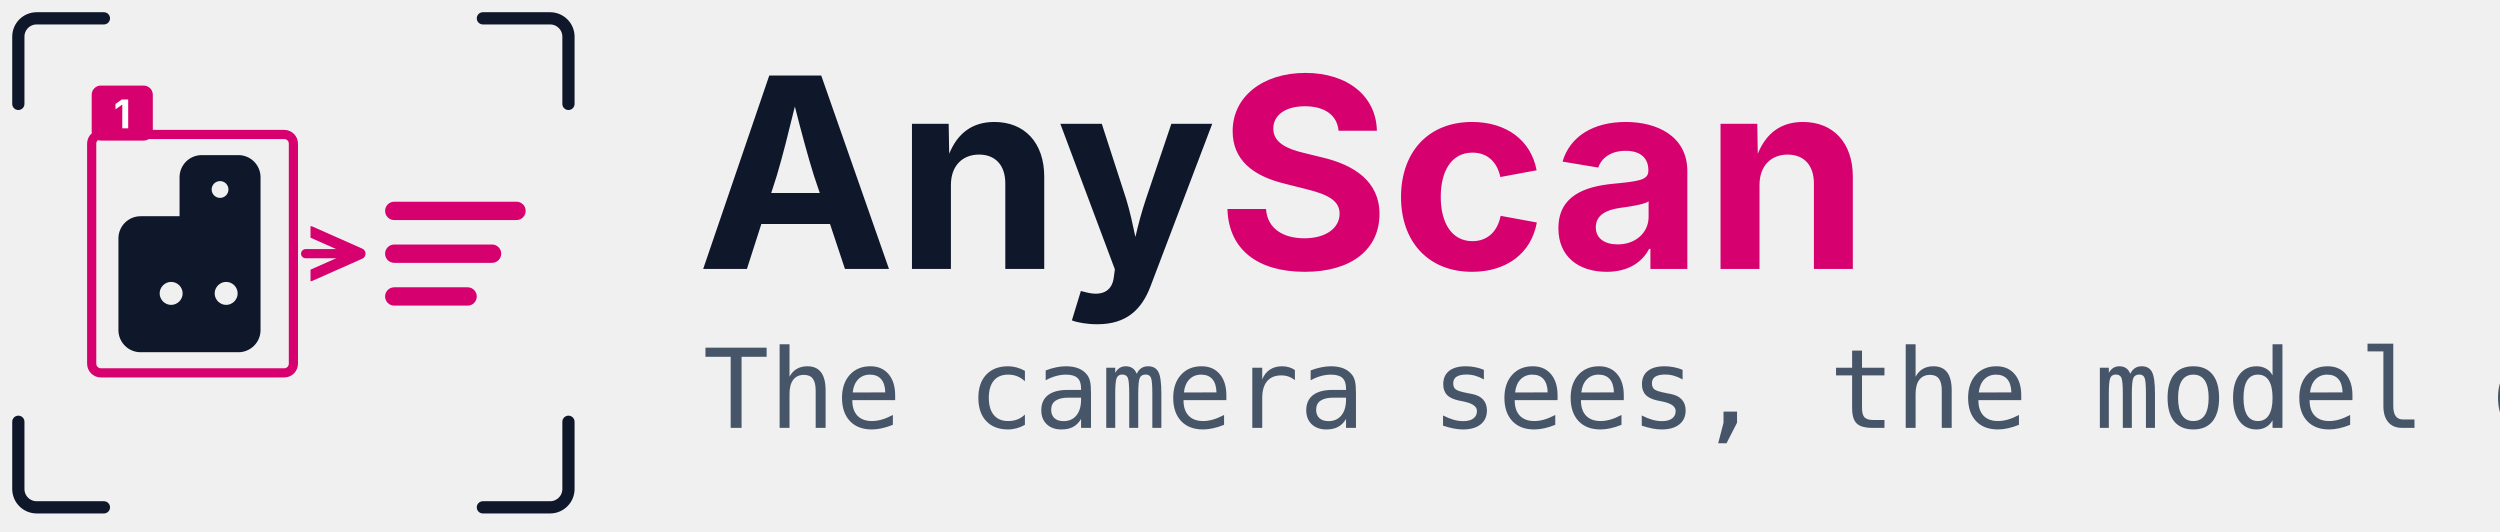
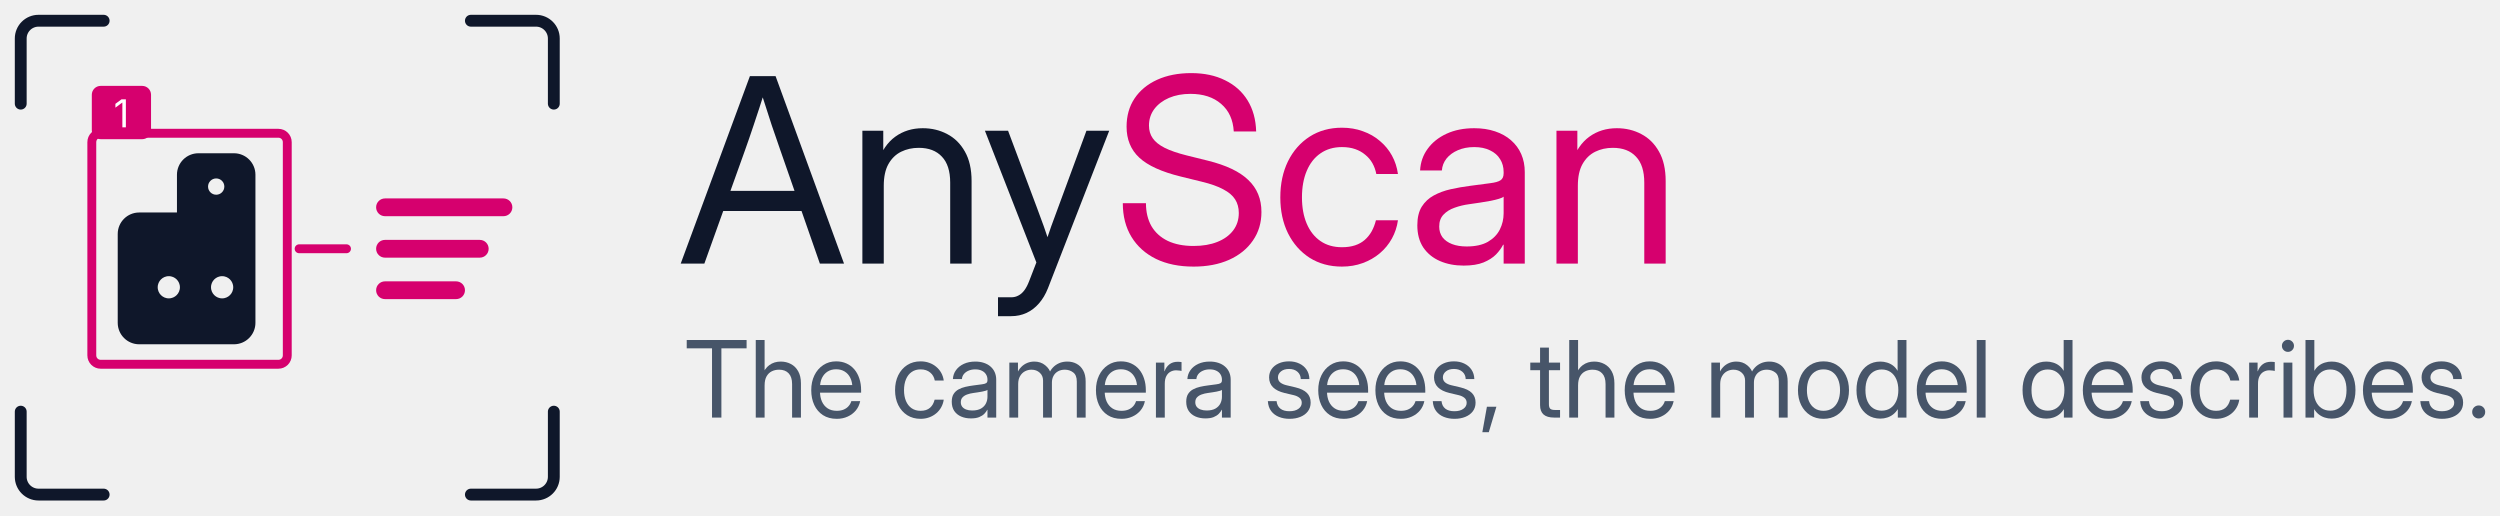
- <svg xmlns="http://www.w3.org/2000/svg" width="818" height="174" viewBox="40 44 818 174" role="img" aria-label="AnyScan — The camera sees, the model describes.">
-   <defs>
-     <style>
-       .wm  { font-family: 'Inter','Helvetica Neue',Arial,sans-serif; font-weight: 700; }
-       .tag { font-family: 'JetBrains Mono','SFMono-Regular',Menlo,Consolas,monospace; font-weight: 500; }
-       .idx { font-family: 'Inter','Helvetica Neue',Arial,sans-serif; font-weight: 700; }
-     </style>
-     <marker id="tip" viewBox="0 0 10 10" refX="8" refY="5" markerWidth="6" markerHeight="6" orient="auto">
-       <path d="M0 1 L9 5 L0 9" fill="none" stroke="#D6006E" stroke-width="2" stroke-linecap="round" stroke-linejoin="round" />
-     </marker>
-   </defs>
+ <svg xmlns="http://www.w3.org/2000/svg" width="844.15" height="174" viewBox="39 43 844.15 174" role="img" aria-label="AnyScan — The camera sees, the model describes.">
  <g transform="translate(40,44)">
-     <g fill="none" stroke="#0F172A" stroke-width="4" stroke-linecap="round" stroke-linejoin="round">
-       <path d="M6 34 V12 A6 6 0 0 1 12 6 H34" />
-       <path d="M158 6 H180 A6 6 0 0 1 186 12 V34" />
-       <path d="M186 138 V160 A6 6 0 0 1 180 166 H158" />
-       <path d="M34 166 H12 A6 6 0 0 1 6 160 V138" />
+     <g fill="none" stroke="#0f172a" stroke-width="4" stroke-linecap="round" stroke-linejoin="round">
+       <path d="M 6,34 V 12 a 6,6 0 0 1 6,-6 h 22" />
+       <path d="m 158,6 h 22 a 6,6 0 0 1 6,6 v 22" />
+       <path d="m 186,138 v 22 a 6,6 0 0 1 -6,6 h -22" />
+       <path d="M 34,166 H 12 a 6,6 0 0 1 -6,-6 v -22" />
    </g>
-     <path fill-rule="evenodd" fill="#0F172A" stroke="#0F172A" stroke-width="2.5" stroke-linejoin="round" d="M40 108 L40 78 A6 6 0 0 1 46 72 L60 72 L60 58 A6 6 0 0 1 66 52 L78 52 A6 6 0 0 1 84 58 L84 108 A6 6 0 0 1 78 114 L46 114 A6 6 0 0 1 40 108 Z              M51 96 a5 5 0 1 0 10 0 a5 5 0 1 0 -10 0 Z              M69 96 a5 5 0 1 0 10 0 a5 5 0 1 0 -10 0 Z              M68 62 a4 4 0 1 0 8 0 a4 4 0 1 0 -8 0 Z" />
-     <rect x="30" y="44" width="66" height="78" rx="3" fill="none" stroke="#D6006E" stroke-width="3" />
-     <rect x="30" y="28" width="20" height="18" rx="3" fill="#D6006E" />
-     <text x="40" y="42" text-anchor="middle" class="idx" font-size="13" fill="#FFFFFF">1</text>
-     <line x1="100" y1="83" x2="116" y2="83" stroke="#D6006E" stroke-width="3" stroke-linecap="round" marker-end="url(#tip)" />
-     <g fill="#D6006E">
-       <rect x="126" y="66" width="46" height="6" rx="3" />
-       <rect x="126" y="80" width="38" height="6" rx="3" />
-       <rect x="126" y="94" width="30" height="6" rx="3" />
+     <path fill-rule="evenodd" fill="#0f172a" stroke="#0f172a" stroke-width="2.5" stroke-linejoin="round" d="M 40,108 V 78 a 6,6 0 0 1 6,-6 H 60 V 58 a 6,6 0 0 1 6,-6 h 12 a 6,6 0 0 1 6,6 v 50 a 6,6 0 0 1 -6,6 H 46 a 6,6 0 0 1 -6,-6 z M 51,96 a 5,5 0 1 0 10,0 5,5 0 1 0 -10,0 z m 18,0 a 5,5 0 1 0 10,0 5,5 0 1 0 -10,0 z M 68,62 a 4,4 0 1 0 8,0 4,4 0 1 0 -8,0 z" />
+     <path d="m 33,44 h 60 c 1.662,0 3,1.338 3,3 v 72 c 0,1.662 -1.338,3 -3,3 H 33 c -1.662,0 -3,-1.338 -3,-3 V 47 c 0,-1.662 1.338,-3 3,-3 z" fill="none" stroke="#d6006e" stroke-width="3" />
+     <path d="m 33,28 h 14 c 1.662,0 3,1.338 3,3 v 12 c 0,1.662 -1.338,3 -3,3 H 33 c -1.662,0 -3,-1.338 -3,-3 V 31 c 0,-1.662 1.338,-3 3,-3 z" fill="#d6006e" />
+     <g aria-label="1" fill="#ffffff">
+       <path d="M 41.501,32.542 V 42 h -1.187 v -8.341 h -0.063 l -2.285,1.695 v -1.295 l 2.057,-1.517 z" />
+     </g>
+     <path d="m 100,83 h 16" stroke="#d6006e" stroke-width="3" stroke-linecap="round" />
+     <g fill="#d6006e">
+       <path d="m 129,66 h 40 c 1.662,0 3,1.338 3,3 0,1.662 -1.338,3 -3,3 h -40 c -1.662,0 -3,-1.338 -3,-3 0,-1.662 1.338,-3 3,-3 z" />
+       <path d="m 129,80 h 32 c 1.662,0 3,1.338 3,3 0,1.662 -1.338,3 -3,3 h -32 c -1.662,0 -3,-1.338 -3,-3 0,-1.662 1.338,-3 3,-3 z" />
+       <path d="m 129,94 h 24 c 1.662,0 3,1.338 3,3 0,1.662 -1.338,3 -3,3 h -24 c -1.662,0 -3,-1.338 -3,-3 0,-1.662 1.338,-3 3,-3 z" />
    </g>
  </g>
-   <text x="268" y="132" class="wm" font-size="87" fill="#0F172A">Any<tspan fill="#D6006E">Scan</tspan>
-   </text>
-   <text x="270" y="184" class="tag" font-size="36" fill="#475569">The camera sees, the model describes.</text>
+   <g aria-label="AnyScan" fill="#0f172a">
+     <path d="m 268.85,132 23.364,-63.296 h 8.666 L 323.989,132 h -8.156 L 302.537,93.853 q -1.317,-3.781 -2.974,-8.624 -1.614,-4.885 -4.121,-12.787 h 2.209 q -2.506,7.901 -4.163,12.787 -1.614,4.843 -2.974,8.624 L 276.836,132 Z m 12.064,-17.757 v -6.797 h 31.011 v 6.797 z" />
+     <path d="M 337.413,105.747 V 132 h -7.222 V 87.141 h 7.052 v 10.875 h -2.039 q 2.209,-6.075 6.117,-8.878 3.951,-2.846 9.261,-2.846 4.545,0 8.284,1.997 3.738,1.954 5.947,5.905 2.251,3.951 2.251,9.94 V 132 h -7.222 v -27.357 q 0,-5.82 -2.804,-8.751 -2.761,-2.974 -7.816,-2.974 -3.271,0 -5.947,1.317 -2.676,1.317 -4.291,4.163 -1.572,2.804 -1.572,7.349 z" />
+     <path d="m 375.985,149.757 v -6.372 h 4.418 q 1.402,0 2.464,-0.595 1.104,-0.552 1.997,-1.742 0.892,-1.189 1.614,-3.059 l 2.464,-6.372 -17.375,-44.477 h 7.816 l 9.686,25.828 q 1.232,3.229 2.379,6.457 1.147,3.229 2.209,6.457 h -1.912 q 1.062,-3.229 2.209,-6.457 1.189,-3.229 2.379,-6.457 l 9.516,-25.828 h 7.689 L 392.85,140.326 q -1.189,3.016 -3.016,5.098 -1.827,2.124 -4.206,3.229 -2.379,1.105 -5.225,1.105 -1.104,0 -2.209,0 -1.105,0 -2.209,0 z" />
+     <path d="m 442,133.02 q -7.307,0 -12.659,-2.591 -5.353,-2.634 -8.284,-7.434 -2.931,-4.8 -2.931,-11.385 h 7.816 q 0,4.503 1.869,7.774 1.912,3.229 5.522,4.97 3.611,1.699 8.666,1.699 4.63,0 8.029,-1.359 3.441,-1.359 5.353,-3.866 1.912,-2.506 1.912,-5.905 0,-2.634 -1.232,-4.588 -1.232,-1.954 -3.993,-3.398 -2.719,-1.487 -7.307,-2.591 l -7.094,-1.742 q -9.686,-2.379 -13.976,-6.372 -4.291,-3.993 -4.291,-10.45 0,-5.48 2.676,-9.516 2.719,-4.078 7.646,-6.33 4.928,-2.251 11.512,-2.251 6.584,0 11.427,2.421 4.885,2.379 7.604,6.797 2.719,4.418 2.889,10.493 h -7.562 q -0.34,-5.947 -4.248,-9.303 -3.908,-3.398 -10.365,-3.398 -4.078,0 -7.264,1.359 -3.144,1.359 -4.97,3.781 -1.784,2.421 -1.784,5.565 0,2.464 1.274,4.291 1.274,1.827 4.036,3.229 2.804,1.402 7.392,2.549 l 7.179,1.784 q 4.63,1.147 8.029,2.761 3.398,1.614 5.607,3.738 2.251,2.124 3.356,4.843 1.104,2.676 1.104,5.99 0,5.48 -2.889,9.643 -2.846,4.163 -8.029,6.5 -5.14,2.294 -12.022,2.294 z" fill="#d6006e" />
+     <path d="m 492.127,133.02 q -6.202,0 -10.917,-2.974 -4.673,-3.016 -7.307,-8.284 -2.591,-5.268 -2.591,-12.107 0,-6.882 2.591,-12.192 2.634,-5.31 7.307,-8.326 4.715,-3.016 10.917,-3.016 3.823,0 7.052,1.189 3.271,1.147 5.735,3.271 2.506,2.082 4.078,4.928 1.572,2.846 2.039,6.245 h -7.307 q -0.382,-1.997 -1.317,-3.653 -0.935,-1.657 -2.421,-2.846 -1.444,-1.232 -3.398,-1.912 -1.954,-0.68 -4.46,-0.68 -4.206,0 -7.264,2.124 -3.016,2.082 -4.63,5.905 -1.614,3.823 -1.614,8.963 0,5.098 1.614,8.878 1.614,3.781 4.63,5.862 3.016,2.082 7.264,2.082 2.506,0 4.418,-0.637 1.912,-0.637 3.271,-1.827 1.402,-1.232 2.336,-2.889 0.935,-1.699 1.444,-3.738 h 7.434 q -0.467,3.313 -2.039,6.16 -1.572,2.846 -4.078,4.97 -2.506,2.124 -5.777,3.313 -3.229,1.189 -7.009,1.189 z" fill="#d6006e" />
+     <path d="m 533.206,132.68 q -4.46,0 -7.986,-1.529 -3.526,-1.529 -5.607,-4.545 -2.039,-3.059 -2.039,-7.519 0,-3.866 1.487,-6.287 1.529,-2.421 4.036,-3.781 2.549,-1.402 5.735,-2.124 3.229,-0.722 6.584,-1.147 4.291,-0.595 6.754,-0.892 2.464,-0.297 3.483,-0.977 1.062,-0.68 1.062,-2.379 v -0.425 q 0,-2.464 -1.189,-4.333 -1.147,-1.912 -3.398,-2.974 -2.209,-1.104 -5.353,-1.104 -3.101,0 -5.522,1.062 -2.379,1.02 -3.823,2.804 -1.402,1.784 -1.572,4.036 h -7.349 q 0.212,-4.121 2.549,-7.307 2.336,-3.229 6.372,-5.098 4.036,-1.869 9.346,-1.869 3.908,0 7.052,1.062 3.186,1.062 5.395,3.016 2.251,1.954 3.441,4.673 1.189,2.719 1.189,6.032 V 132 h -7.137 v -6.372 h -0.17 q -0.807,1.614 -2.379,3.271 -1.572,1.614 -4.248,2.719 -2.634,1.062 -6.712,1.062 z m 1.02,-6.457 q 4.418,0 7.179,-1.572 2.761,-1.614 4.036,-4.163 1.274,-2.549 1.274,-5.48 v -5.607 q -0.425,0.382 -1.572,0.722 -1.104,0.34 -2.761,0.68 -1.614,0.297 -3.526,0.595 -1.869,0.297 -3.781,0.552 -2.591,0.34 -4.928,1.189 -2.294,0.807 -3.738,2.336 -1.444,1.487 -1.444,4.036 0,2.082 1.104,3.611 1.147,1.487 3.229,2.294 2.082,0.807 4.928,0.807 z" fill="#d6006e" />
+     <path d="M 571.778,105.747 V 132 h -7.222 V 87.141 h 7.052 v 10.875 h -2.039 q 2.209,-6.075 6.117,-8.878 3.951,-2.846 9.261,-2.846 4.545,0 8.284,1.997 3.738,1.954 5.947,5.905 2.251,3.951 2.251,9.94 V 132 h -7.222 v -27.357 q 0,-5.82 -2.804,-8.751 -2.761,-2.974 -7.816,-2.974 -3.271,0 -5.947,1.317 -2.676,1.317 -4.291,4.163 -1.572,2.804 -1.572,7.349 z" fill="#d6006e" />
+   </g>
+   <g aria-label="The camera sees, the model describes." fill="#475569">
+     <path d="m 270.879,160.621 v -2.812 h 20.215 v 2.812 h -8.508 V 184 h -3.164 v -23.379 z" />
+     <path d="M 297.176,173.137 V 184 h -2.988 v -26.191 h 2.988 v 12.129 h -0.914 q 0.914,-2.514 2.531,-3.674 1.635,-1.178 3.832,-1.178 1.881,0 3.428,0.826 1.547,0.809 2.461,2.443 0.932,1.635 0.932,4.113 V 184 h -2.988 v -11.32 q 0,-2.408 -1.16,-3.621 -1.143,-1.23 -3.234,-1.23 -1.354,0 -2.461,0.545 -1.107,0.545 -1.775,1.723 -0.65,1.16 -0.65,3.041 z" />
+     <path d="m 321.539,184.422 q -2.725,0 -4.658,-1.248 -1.916,-1.248 -2.936,-3.428 -1.02,-2.197 -1.02,-4.992 0,-2.83 1.072,-5.027 1.072,-2.197 2.971,-3.445 1.898,-1.266 4.359,-1.266 1.934,0 3.48,0.703 1.564,0.703 2.672,2.004 1.107,1.301 1.688,3.094 0.598,1.775 0.598,3.938 v 0.826 h -15.258 v -2.566 h 13.588 l -1.283,0.896 q 0,-1.898 -0.686,-3.287 -0.668,-1.406 -1.898,-2.162 -1.23,-0.773 -2.9,-0.773 -1.652,0 -2.883,0.773 -1.213,0.756 -1.898,2.162 -0.668,1.389 -0.668,3.287 v 1.266 q 0,1.916 0.65,3.393 0.668,1.477 1.934,2.32 1.266,0.826 3.076,0.826 1.318,0 2.32,-0.404 1.002,-0.422 1.652,-1.16 0.668,-0.738 0.949,-1.705 h 2.988 q -0.352,1.775 -1.459,3.129 -1.107,1.336 -2.777,2.092 -1.652,0.756 -3.674,0.756 z" />
+     <path d="m 349.84,184.422 q -2.566,0 -4.518,-1.23 -1.934,-1.248 -3.023,-3.428 -1.072,-2.18 -1.072,-5.01 0,-2.848 1.072,-5.045 1.09,-2.197 3.023,-3.445 1.951,-1.248 4.518,-1.248 1.582,0 2.918,0.492 1.354,0.475 2.373,1.354 1.037,0.861 1.688,2.039 0.65,1.178 0.844,2.584 h -3.023 q -0.158,-0.826 -0.545,-1.512 -0.387,-0.686 -1.002,-1.178 -0.598,-0.51 -1.406,-0.791 -0.809,-0.281 -1.846,-0.281 -1.74,0 -3.006,0.879 -1.248,0.861 -1.916,2.443 -0.668,1.582 -0.668,3.709 0,2.109 0.668,3.674 0.668,1.564 1.916,2.426 1.248,0.861 3.006,0.861 1.037,0 1.828,-0.264 0.791,-0.264 1.354,-0.756 0.58,-0.51 0.967,-1.195 0.387,-0.703 0.598,-1.547 h 3.076 q -0.193,1.371 -0.844,2.549 -0.65,1.178 -1.688,2.057 -1.037,0.879 -2.391,1.371 -1.336,0.492 -2.9,0.492 z" />
+     <path d="m 366.838,184.281 q -1.846,0 -3.305,-0.633 -1.459,-0.633 -2.32,-1.881 -0.844,-1.266 -0.844,-3.111 0,-1.6 0.615,-2.602 0.633,-1.002 1.67,-1.564 1.055,-0.58 2.373,-0.879 1.336,-0.299 2.725,-0.475 1.775,-0.246 2.795,-0.369 1.02,-0.123 1.441,-0.404 0.439,-0.281 0.439,-0.984 v -0.176 q 0,-1.02 -0.492,-1.793 -0.475,-0.791 -1.406,-1.23 -0.914,-0.457 -2.215,-0.457 -1.283,0 -2.285,0.439 -0.984,0.422 -1.582,1.16 -0.58,0.738 -0.65,1.67 h -3.041 q 0.088,-1.705 1.055,-3.023 0.967,-1.336 2.637,-2.109 1.67,-0.773 3.867,-0.773 1.617,0 2.918,0.439 1.318,0.439 2.232,1.248 0.932,0.809 1.424,1.934 0.492,1.125 0.492,2.496 V 184 h -2.953 v -2.637 h -0.07 q -0.334,0.668 -0.984,1.354 -0.65,0.668 -1.758,1.125 -1.09,0.439 -2.777,0.439 z m 0.422,-2.672 q 1.828,0 2.971,-0.65 1.143,-0.668 1.67,-1.723 0.527,-1.055 0.527,-2.268 v -2.32 q -0.176,0.158 -0.65,0.299 -0.457,0.141 -1.143,0.281 -0.668,0.123 -1.459,0.246 -0.773,0.123 -1.564,0.229 -1.072,0.141 -2.039,0.492 -0.949,0.334 -1.547,0.967 -0.598,0.615 -0.598,1.67 0,0.861 0.457,1.494 0.475,0.615 1.336,0.949 0.861,0.334 2.039,0.334 z" />
+     <path d="m 379.811,184 v -18.562 h 2.918 v 3.797 h -0.369 q 0.545,-1.354 1.424,-2.268 0.896,-0.932 2.039,-1.406 1.143,-0.475 2.408,-0.475 2.18,0 3.691,1.248 1.529,1.23 1.898,2.9 h -0.615 q 0.404,-1.143 1.266,-2.074 0.861,-0.949 2.109,-1.512 1.266,-0.562 2.83,-0.562 1.705,0 3.094,0.738 1.406,0.738 2.232,2.232 0.844,1.494 0.844,3.779 V 184 h -2.988 v -12.164 q 0,-2.162 -1.213,-3.076 -1.213,-0.932 -2.812,-0.932 -1.354,0 -2.338,0.562 -0.984,0.562 -1.512,1.547 -0.527,0.984 -0.527,2.25 V 184 h -2.988 v -12.48 q 0,-1.67 -1.125,-2.672 -1.107,-1.02 -2.795,-1.02 -1.16,0 -2.197,0.545 -1.02,0.545 -1.652,1.635 -0.633,1.072 -0.633,2.672 V 184 Z" />
+     <path d="m 417.674,184.422 q -2.725,0 -4.658,-1.248 -1.916,-1.248 -2.936,-3.428 -1.02,-2.197 -1.02,-4.992 0,-2.83 1.072,-5.027 1.072,-2.197 2.971,-3.445 1.898,-1.266 4.359,-1.266 1.934,0 3.48,0.703 1.564,0.703 2.672,2.004 1.107,1.301 1.688,3.094 0.598,1.775 0.598,3.938 v 0.826 h -15.258 v -2.566 h 13.588 l -1.283,0.896 q 0,-1.898 -0.686,-3.287 -0.668,-1.406 -1.898,-2.162 -1.23,-0.773 -2.9,-0.773 -1.652,0 -2.883,0.773 -1.213,0.756 -1.898,2.162 -0.668,1.389 -0.668,3.287 v 1.266 q 0,1.916 0.65,3.393 0.668,1.477 1.934,2.32 1.266,0.826 3.076,0.826 1.318,0 2.32,-0.404 1.002,-0.422 1.652,-1.16 0.668,-0.738 0.949,-1.705 h 2.988 q -0.352,1.775 -1.459,3.129 -1.107,1.336 -2.777,2.092 -1.652,0.756 -3.674,0.756 z" />
+     <path d="m 429.311,184 v -18.562 h 2.848 v 2.918 h 0.07 q 0.51,-1.441 1.617,-2.32 1.107,-0.879 2.848,-0.879 0.404,0 0.738,0.035 0.352,0.035 0.527,0.07 V 168.25 q -0.176,-0.053 -0.686,-0.123 -0.492,-0.088 -1.143,-0.088 -1.02,0 -1.898,0.475 -0.879,0.475 -1.406,1.477 -0.527,1.002 -0.527,2.584 V 184 Z" />
+     <path d="m 446.01,184.281 q -1.846,0 -3.305,-0.633 -1.459,-0.633 -2.32,-1.881 -0.844,-1.266 -0.844,-3.111 0,-1.6 0.615,-2.602 0.633,-1.002 1.67,-1.564 1.055,-0.58 2.373,-0.879 1.336,-0.299 2.725,-0.475 1.775,-0.246 2.795,-0.369 1.02,-0.123 1.441,-0.404 0.439,-0.281 0.439,-0.984 v -0.176 q 0,-1.02 -0.492,-1.793 -0.475,-0.791 -1.406,-1.23 -0.914,-0.457 -2.215,-0.457 -1.283,0 -2.285,0.439 -0.984,0.422 -1.582,1.16 -0.58,0.738 -0.65,1.67 h -3.041 q 0.088,-1.705 1.055,-3.023 0.967,-1.336 2.637,-2.109 1.67,-0.773 3.867,-0.773 1.617,0 2.918,0.439 1.318,0.439 2.232,1.248 0.932,0.809 1.424,1.934 0.492,1.125 0.492,2.496 V 184 h -2.953 v -2.637 h -0.07 q -0.334,0.668 -0.984,1.354 -0.65,0.668 -1.758,1.125 -1.09,0.439 -2.777,0.439 z m 0.422,-2.672 q 1.828,0 2.971,-0.65 1.143,-0.668 1.67,-1.723 0.527,-1.055 0.527,-2.268 v -2.32 q -0.176,0.158 -0.65,0.299 -0.457,0.141 -1.143,0.281 -0.668,0.123 -1.459,0.246 -0.773,0.123 -1.564,0.229 -1.072,0.141 -2.039,0.492 -0.949,0.334 -1.547,0.967 -0.598,0.615 -0.598,1.67 0,0.861 0.457,1.494 0.475,0.615 1.336,0.949 0.861,0.334 2.039,0.334 z" />
+     <path d="m 474.451,184.422 q -1.986,0 -3.604,-0.65 -1.617,-0.65 -2.619,-1.969 -1.002,-1.336 -1.125,-3.357 h 2.953 q 0.158,1.652 1.266,2.531 1.107,0.879 3.059,0.879 1.934,0 3.041,-0.809 1.125,-0.809 1.125,-2.039 0,-1.055 -0.773,-1.688 Q 477,176.688 475.752,176.406 l -2.988,-0.703 q -2.584,-0.615 -3.92,-1.934 -1.318,-1.318 -1.318,-3.34 0,-1.582 0.844,-2.795 0.861,-1.23 2.373,-1.916 1.529,-0.703 3.516,-0.703 1.934,0 3.463,0.738 1.547,0.721 2.443,2.057 0.914,1.336 0.967,3.182 h -2.918 q -0.018,-1.477 -1.09,-2.443 -1.072,-0.967 -2.865,-0.967 -1.705,0 -2.725,0.826 -1.02,0.826 -1.02,2.021 0,1.055 0.773,1.705 0.773,0.633 2.109,0.949 l 2.988,0.703 q 2.672,0.633 3.92,1.898 1.248,1.248 1.248,3.252 0,1.723 -0.932,2.953 -0.932,1.23 -2.549,1.881 -1.6,0.65 -3.621,0.65 z" />
+     <path d="m 492.732,184.422 q -2.725,0 -4.658,-1.248 -1.916,-1.248 -2.936,-3.428 -1.02,-2.197 -1.02,-4.992 0,-2.83 1.072,-5.027 1.072,-2.197 2.971,-3.445 1.898,-1.266 4.359,-1.266 1.934,0 3.48,0.703 1.564,0.703 2.672,2.004 1.107,1.301 1.688,3.094 0.598,1.775 0.598,3.938 v 0.826 h -15.258 v -2.566 h 13.588 l -1.283,0.896 q 0,-1.898 -0.686,-3.287 -0.668,-1.406 -1.898,-2.162 -1.23,-0.773 -2.9,-0.773 -1.652,0 -2.883,0.773 -1.213,0.756 -1.898,2.162 -0.668,1.389 -0.668,3.287 v 1.266 q 0,1.916 0.65,3.393 0.668,1.477 1.934,2.32 1.266,0.826 3.076,0.826 1.318,0 2.32,-0.404 1.002,-0.422 1.652,-1.16 0.668,-0.738 0.949,-1.705 h 2.988 q -0.352,1.775 -1.459,3.129 -1.107,1.336 -2.777,2.092 -1.652,0.756 -3.674,0.756 z" />
+     <path d="m 512.033,184.422 q -2.725,0 -4.658,-1.248 -1.916,-1.248 -2.936,-3.428 -1.02,-2.197 -1.02,-4.992 0,-2.83 1.072,-5.027 1.072,-2.197 2.971,-3.445 1.898,-1.266 4.359,-1.266 1.934,0 3.48,0.703 1.564,0.703 2.672,2.004 1.107,1.301 1.688,3.094 0.598,1.775 0.598,3.938 v 0.826 h -15.258 v -2.566 h 13.588 l -1.283,0.896 q 0,-1.898 -0.686,-3.287 -0.668,-1.406 -1.898,-2.162 -1.23,-0.773 -2.9,-0.773 -1.652,0 -2.883,0.773 -1.213,0.756 -1.898,2.162 -0.668,1.389 -0.668,3.287 v 1.266 q 0,1.916 0.65,3.393 0.668,1.477 1.934,2.32 1.266,0.826 3.076,0.826 1.318,0 2.32,-0.404 1.002,-0.422 1.652,-1.16 0.668,-0.738 0.949,-1.705 h 2.988 q -0.352,1.775 -1.459,3.129 -1.107,1.336 -2.777,2.092 -1.652,0.756 -3.674,0.756 z" />
+     <path d="m 530.139,184.422 q -1.986,0 -3.604,-0.65 -1.617,-0.65 -2.619,-1.969 -1.002,-1.336 -1.125,-3.357 h 2.953 q 0.158,1.652 1.266,2.531 1.107,0.879 3.059,0.879 1.934,0 3.041,-0.809 1.125,-0.809 1.125,-2.039 0,-1.055 -0.773,-1.688 -0.773,-0.633 -2.021,-0.914 l -2.988,-0.703 q -2.584,-0.615 -3.92,-1.934 -1.318,-1.318 -1.318,-3.34 0,-1.582 0.844,-2.795 0.861,-1.23 2.373,-1.916 1.529,-0.703 3.516,-0.703 1.934,0 3.463,0.738 1.547,0.721 2.443,2.057 0.914,1.336 0.967,3.182 h -2.918 q -0.018,-1.477 -1.09,-2.443 -1.072,-0.967 -2.865,-0.967 -1.705,0 -2.725,0.826 -1.02,0.826 -1.02,2.021 0,1.055 0.773,1.705 0.773,0.633 2.109,0.949 l 2.988,0.703 q 2.672,0.633 3.92,1.898 1.248,1.248 1.248,3.252 0,1.723 -0.932,2.953 -0.932,1.23 -2.549,1.881 -1.6,0.65 -3.621,0.65 z" />
+     <path d="m 539.525,188.939 1.547,-8.596 h 3.199 l -2.566,8.596 z" />
+     <path d="m 565.77,165.438 v 2.566 h -10.055 v -2.566 z m -6.75,-5.062 h 2.988 V 179.5 q 0,1.072 0.439,1.512 0.457,0.422 1.6,0.422 0.404,0 0.861,0 0.475,0 0.861,0 V 184 q -0.457,0 -1.002,0 -0.545,0 -1.002,0 -2.391,0 -3.568,-1.037 -1.178,-1.055 -1.178,-3.146 z" />
+     <path d="M 571.852,173.137 V 184 h -2.988 v -26.191 h 2.988 v 12.129 h -0.914 q 0.914,-2.514 2.531,-3.674 1.635,-1.178 3.832,-1.178 1.881,0 3.428,0.826 1.547,0.809 2.461,2.443 0.932,1.635 0.932,4.113 V 184 h -2.988 v -11.32 q 0,-2.408 -1.16,-3.621 -1.143,-1.23 -3.234,-1.23 -1.354,0 -2.461,0.545 -1.107,0.545 -1.775,1.723 -0.65,1.16 -0.65,3.041 z" />
+     <path d="m 596.215,184.422 q -2.725,0 -4.658,-1.248 -1.916,-1.248 -2.936,-3.428 -1.02,-2.197 -1.02,-4.992 0,-2.83 1.072,-5.027 1.072,-2.197 2.971,-3.445 1.898,-1.266 4.359,-1.266 1.934,0 3.48,0.703 1.564,0.703 2.672,2.004 1.107,1.301 1.688,3.094 0.598,1.775 0.598,3.938 v 0.826 h -15.258 v -2.566 h 13.588 l -1.283,0.896 q 0,-1.898 -0.686,-3.287 -0.668,-1.406 -1.898,-2.162 -1.23,-0.773 -2.9,-0.773 -1.652,0 -2.883,0.773 -1.213,0.756 -1.898,2.162 -0.668,1.389 -0.668,3.287 v 1.266 q 0,1.916 0.65,3.393 0.668,1.477 1.934,2.32 1.266,0.826 3.076,0.826 1.318,0 2.32,-0.404 1.002,-0.422 1.652,-1.16 0.668,-0.738 0.949,-1.705 h 2.988 q -0.352,1.775 -1.459,3.129 -1.107,1.336 -2.777,2.092 -1.652,0.756 -3.674,0.756 z" />
+     <path d="m 616.852,184 v -18.562 h 2.918 v 3.797 h -0.369 q 0.545,-1.354 1.424,-2.268 0.896,-0.932 2.039,-1.406 1.143,-0.475 2.408,-0.475 2.18,0 3.691,1.248 1.529,1.23 1.898,2.9 h -0.615 q 0.404,-1.143 1.266,-2.074 0.861,-0.949 2.109,-1.512 1.266,-0.562 2.83,-0.562 1.705,0 3.094,0.738 1.406,0.738 2.232,2.232 0.844,1.494 0.844,3.779 V 184 h -2.988 v -12.164 q 0,-2.162 -1.213,-3.076 -1.213,-0.932 -2.812,-0.932 -1.354,0 -2.338,0.562 -0.984,0.562 -1.512,1.547 -0.527,0.984 -0.527,2.25 V 184 h -2.988 v -12.48 q 0,-1.67 -1.125,-2.672 -1.107,-1.02 -2.795,-1.02 -1.16,0 -2.197,0.545 -1.02,0.545 -1.652,1.635 -0.633,1.072 -0.633,2.672 V 184 Z" />
+     <path d="m 654.715,184.422 q -2.566,0 -4.518,-1.23 -1.934,-1.248 -3.023,-3.428 -1.072,-2.18 -1.072,-5.01 0,-2.848 1.072,-5.045 1.09,-2.197 3.023,-3.445 1.951,-1.248 4.518,-1.248 2.584,0 4.518,1.248 1.934,1.248 3.006,3.445 1.09,2.197 1.09,5.045 0,2.83 -1.09,5.01 -1.072,2.18 -3.006,3.428 -1.934,1.23 -4.518,1.23 z m 0,-2.707 q 1.758,0 3.006,-0.861 1.248,-0.861 1.916,-2.426 0.668,-1.582 0.668,-3.674 0,-2.127 -0.668,-3.691 -0.668,-1.582 -1.916,-2.461 -1.248,-0.879 -3.006,-0.879 -1.74,0 -3.006,0.879 -1.248,0.861 -1.916,2.443 -0.668,1.582 -0.668,3.709 0,2.109 0.668,3.674 0.668,1.564 1.916,2.426 1.248,0.861 3.006,0.861 z" />
+     <path d="m 673.91,184.352 q -2.408,0 -4.236,-1.213 -1.811,-1.23 -2.812,-3.393 -1.002,-2.18 -1.002,-5.027 0,-2.865 1.002,-5.027 1.002,-2.18 2.812,-3.393 1.828,-1.213 4.236,-1.213 1.213,0 2.303,0.352 1.107,0.334 2.004,1.02 0.896,0.686 1.494,1.723 h 0.035 v -10.371 h 2.988 V 184 h -2.918 v -2.812 h -0.035 q -0.668,1.072 -1.582,1.775 -0.914,0.703 -2.004,1.037 -1.072,0.352 -2.285,0.352 z m 0.457,-2.689 q 1.723,0 2.988,-0.861 1.266,-0.861 1.951,-2.426 0.686,-1.564 0.686,-3.656 0,-2.109 -0.686,-3.674 -0.686,-1.564 -1.951,-2.426 -1.266,-0.861 -2.988,-0.861 -1.6,0 -2.848,0.791 -1.23,0.791 -1.934,2.338 -0.703,1.547 -0.703,3.832 0,2.268 0.703,3.814 0.703,1.547 1.934,2.338 1.248,0.791 2.848,0.791 z" />
+     <path d="m 694.828,184.422 q -2.725,0 -4.658,-1.248 -1.916,-1.248 -2.936,-3.428 -1.02,-2.197 -1.02,-4.992 0,-2.83 1.072,-5.027 1.072,-2.197 2.971,-3.445 1.898,-1.266 4.359,-1.266 1.934,0 3.48,0.703 1.564,0.703 2.672,2.004 1.107,1.301 1.688,3.094 0.598,1.775 0.598,3.938 v 0.826 h -15.258 v -2.566 h 13.588 l -1.283,0.896 q 0,-1.898 -0.686,-3.287 -0.668,-1.406 -1.898,-2.162 -1.23,-0.773 -2.9,-0.773 -1.652,0 -2.883,0.773 -1.213,0.756 -1.898,2.162 -0.668,1.389 -0.668,3.287 v 1.266 q 0,1.916 0.65,3.393 0.668,1.477 1.934,2.32 1.266,0.826 3.076,0.826 1.318,0 2.32,-0.404 1.002,-0.422 1.652,-1.16 0.668,-0.738 0.949,-1.705 h 2.988 q -0.352,1.775 -1.459,3.129 -1.107,1.336 -2.777,2.092 -1.652,0.756 -3.674,0.756 z" />
+     <path d="M 709.453,157.809 V 184 h -2.988 v -26.191 z" />
+     <path d="m 729.984,184.352 q -2.408,0 -4.236,-1.213 -1.811,-1.23 -2.812,-3.393 -1.002,-2.18 -1.002,-5.027 0,-2.865 1.002,-5.027 1.002,-2.18 2.812,-3.393 1.828,-1.213 4.236,-1.213 1.213,0 2.303,0.352 1.107,0.334 2.004,1.02 0.896,0.686 1.494,1.723 h 0.035 v -10.371 h 2.988 V 184 h -2.918 v -2.812 h -0.035 q -0.668,1.072 -1.582,1.775 -0.914,0.703 -2.004,1.037 -1.072,0.352 -2.285,0.352 z m 0.457,-2.689 q 1.723,0 2.988,-0.861 1.266,-0.861 1.951,-2.426 0.686,-1.564 0.686,-3.656 0,-2.109 -0.686,-3.674 -0.686,-1.564 -1.951,-2.426 -1.266,-0.861 -2.988,-0.861 -1.6,0 -2.848,0.791 -1.23,0.791 -1.934,2.338 -0.703,1.547 -0.703,3.832 0,2.268 0.703,3.814 0.703,1.547 1.934,2.338 1.248,0.791 2.848,0.791 z" />
+     <path d="m 750.902,184.422 q -2.725,0 -4.658,-1.248 -1.916,-1.248 -2.936,-3.428 -1.02,-2.197 -1.02,-4.992 0,-2.83 1.072,-5.027 1.072,-2.197 2.971,-3.445 1.898,-1.266 4.359,-1.266 1.934,0 3.48,0.703 1.564,0.703 2.672,2.004 1.107,1.301 1.688,3.094 0.598,1.775 0.598,3.938 v 0.826 h -15.258 v -2.566 h 13.588 l -1.283,0.896 q 0,-1.898 -0.686,-3.287 -0.668,-1.406 -1.898,-2.162 -1.23,-0.773 -2.9,-0.773 -1.652,0 -2.883,0.773 -1.213,0.756 -1.898,2.162 -0.668,1.389 -0.668,3.287 v 1.266 q 0,1.916 0.65,3.393 0.668,1.477 1.934,2.32 1.266,0.826 3.076,0.826 1.318,0 2.32,-0.404 1.002,-0.422 1.652,-1.16 0.668,-0.738 0.949,-1.705 h 2.988 q -0.352,1.775 -1.459,3.129 -1.107,1.336 -2.777,2.092 -1.652,0.756 -3.674,0.756 z" />
+     <path d="m 769.008,184.422 q -1.986,0 -3.604,-0.65 -1.617,-0.65 -2.619,-1.969 -1.002,-1.336 -1.125,-3.357 h 2.953 q 0.158,1.652 1.266,2.531 1.107,0.879 3.059,0.879 1.934,0 3.041,-0.809 1.125,-0.809 1.125,-2.039 0,-1.055 -0.773,-1.688 -0.773,-0.633 -2.021,-0.914 l -2.988,-0.703 q -2.584,-0.615 -3.92,-1.934 -1.318,-1.318 -1.318,-3.34 0,-1.582 0.844,-2.795 0.861,-1.23 2.373,-1.916 1.529,-0.703 3.516,-0.703 1.934,0 3.463,0.738 1.547,0.721 2.443,2.057 0.914,1.336 0.967,3.182 h -2.918 q -0.018,-1.477 -1.09,-2.443 -1.072,-0.967 -2.865,-0.967 -1.705,0 -2.725,0.826 -1.02,0.826 -1.02,2.021 0,1.055 0.773,1.705 0.773,0.633 2.109,0.949 l 2.988,0.703 q 2.672,0.633 3.92,1.898 1.248,1.248 1.248,3.252 0,1.723 -0.932,2.953 -0.932,1.23 -2.549,1.881 -1.6,0.65 -3.621,0.65 z" />
+     <path d="m 787.289,184.422 q -2.566,0 -4.518,-1.23 -1.934,-1.248 -3.023,-3.428 -1.072,-2.18 -1.072,-5.01 0,-2.848 1.072,-5.045 1.09,-2.197 3.023,-3.445 1.951,-1.248 4.518,-1.248 1.582,0 2.918,0.492 1.354,0.475 2.373,1.354 1.037,0.861 1.688,2.039 0.65,1.178 0.844,2.584 h -3.023 q -0.158,-0.826 -0.545,-1.512 -0.387,-0.686 -1.002,-1.178 -0.598,-0.51 -1.406,-0.791 -0.809,-0.281 -1.846,-0.281 -1.74,0 -3.006,0.879 -1.248,0.861 -1.916,2.443 -0.668,1.582 -0.668,3.709 0,2.109 0.668,3.674 0.668,1.564 1.916,2.426 1.248,0.861 3.006,0.861 1.037,0 1.828,-0.264 0.791,-0.264 1.354,-0.756 0.58,-0.51 0.967,-1.195 0.387,-0.703 0.598,-1.547 h 3.076 q -0.193,1.371 -0.844,2.549 -0.65,1.178 -1.688,2.057 -1.037,0.879 -2.391,1.371 -1.336,0.492 -2.9,0.492 z" />
+     <path d="m 798.451,184 v -18.562 h 2.848 v 2.918 h 0.07 q 0.51,-1.441 1.617,-2.32 1.107,-0.879 2.848,-0.879 0.404,0 0.738,0.035 0.352,0.035 0.527,0.07 V 168.25 q -0.176,-0.053 -0.686,-0.123 -0.492,-0.088 -1.143,-0.088 -1.02,0 -1.898,0.475 -0.879,0.475 -1.406,1.477 -0.527,1.002 -0.527,2.584 V 184 Z" />
+     <path d="m 810.053,184 v -18.562 h 2.988 V 184 Z m 1.494,-22.184 q -0.844,0 -1.441,-0.598 -0.598,-0.598 -0.598,-1.441 0,-0.844 0.598,-1.441 0.598,-0.598 1.441,-0.598 0.844,0 1.441,0.598 0.598,0.598 0.598,1.441 0,0.844 -0.598,1.441 -0.598,0.598 -1.441,0.598 z" />
+     <path d="m 826.295,184.352 q -1.195,0 -2.285,-0.352 -1.09,-0.334 -2.004,-1.037 -0.914,-0.703 -1.582,-1.775 h -0.035 V 184 h -2.918 v -26.191 h 2.988 v 10.371 h 0.035 q 0.598,-1.037 1.494,-1.723 0.896,-0.686 2.004,-1.02 1.107,-0.352 2.303,-0.352 2.426,0 4.236,1.213 1.811,1.213 2.812,3.393 1.002,2.162 1.002,5.027 0,2.848 -1.002,5.027 -1.002,2.162 -2.812,3.393 -1.811,1.213 -4.236,1.213 z m -0.457,-2.689 q 1.617,0 2.848,-0.791 1.23,-0.791 1.934,-2.338 0.703,-1.547 0.703,-3.814 0,-2.285 -0.703,-3.832 -0.703,-1.547 -1.934,-2.338 -1.23,-0.791 -2.848,-0.791 -1.723,0 -2.988,0.861 -1.266,0.861 -1.951,2.426 -0.686,1.564 -0.686,3.674 0,2.092 0.686,3.656 0.686,1.564 1.951,2.426 1.266,0.861 2.988,0.861 z" />
+     <path d="m 845.49,184.422 q -2.725,0 -4.658,-1.248 -1.916,-1.248 -2.936,-3.428 -1.02,-2.197 -1.02,-4.992 0,-2.83 1.072,-5.027 1.072,-2.197 2.971,-3.445 1.898,-1.266 4.359,-1.266 1.934,0 3.48,0.703 1.564,0.703 2.672,2.004 1.107,1.301 1.688,3.094 0.598,1.775 0.598,3.938 v 0.826 h -15.258 v -2.566 h 13.588 l -1.283,0.896 q 0,-1.898 -0.686,-3.287 -0.668,-1.406 -1.898,-2.162 -1.23,-0.773 -2.9,-0.773 -1.652,0 -2.883,0.773 -1.213,0.756 -1.898,2.162 -0.668,1.389 -0.668,3.287 v 1.266 q 0,1.916 0.65,3.393 0.668,1.477 1.934,2.32 1.266,0.826 3.076,0.826 1.318,0 2.32,-0.404 1.002,-0.422 1.652,-1.16 0.668,-0.738 0.949,-1.705 h 2.988 q -0.352,1.775 -1.459,3.129 -1.107,1.336 -2.777,2.092 -1.652,0.756 -3.674,0.756 z" />
+     <path d="m 863.596,184.422 q -1.986,0 -3.604,-0.65 -1.617,-0.65 -2.619,-1.969 -1.002,-1.336 -1.125,-3.357 h 2.953 q 0.158,1.652 1.266,2.531 1.107,0.879 3.059,0.879 1.934,0 3.041,-0.809 1.125,-0.809 1.125,-2.039 0,-1.055 -0.773,-1.688 -0.773,-0.633 -2.021,-0.914 l -2.988,-0.703 q -2.584,-0.615 -3.92,-1.934 -1.318,-1.318 -1.318,-3.34 0,-1.582 0.844,-2.795 0.861,-1.23 2.373,-1.916 1.529,-0.703 3.516,-0.703 1.934,0 3.463,0.738 1.547,0.721 2.443,2.057 0.914,1.336 0.967,3.182 h -2.918 q -0.018,-1.477 -1.09,-2.443 -1.072,-0.967 -2.865,-0.967 -1.705,0 -2.725,0.826 -1.02,0.826 -1.02,2.021 0,1.055 0.773,1.705 0.773,0.633 2.109,0.949 l 2.988,0.703 q 2.672,0.633 3.92,1.898 1.248,1.248 1.248,3.252 0,1.723 -0.932,2.953 -0.932,1.23 -2.549,1.881 -1.6,0.65 -3.621,0.65 z" />
+     <path d="m 875.953,184.299 q -0.914,0 -1.564,-0.633 -0.633,-0.65 -0.633,-1.564 0,-0.932 0.633,-1.564 0.65,-0.633 1.564,-0.633 0.932,0 1.564,0.633 0.633,0.633 0.633,1.564 0,0.914 -0.633,1.564 -0.633,0.633 -1.564,0.633 z" />
+   </g>
</svg>
